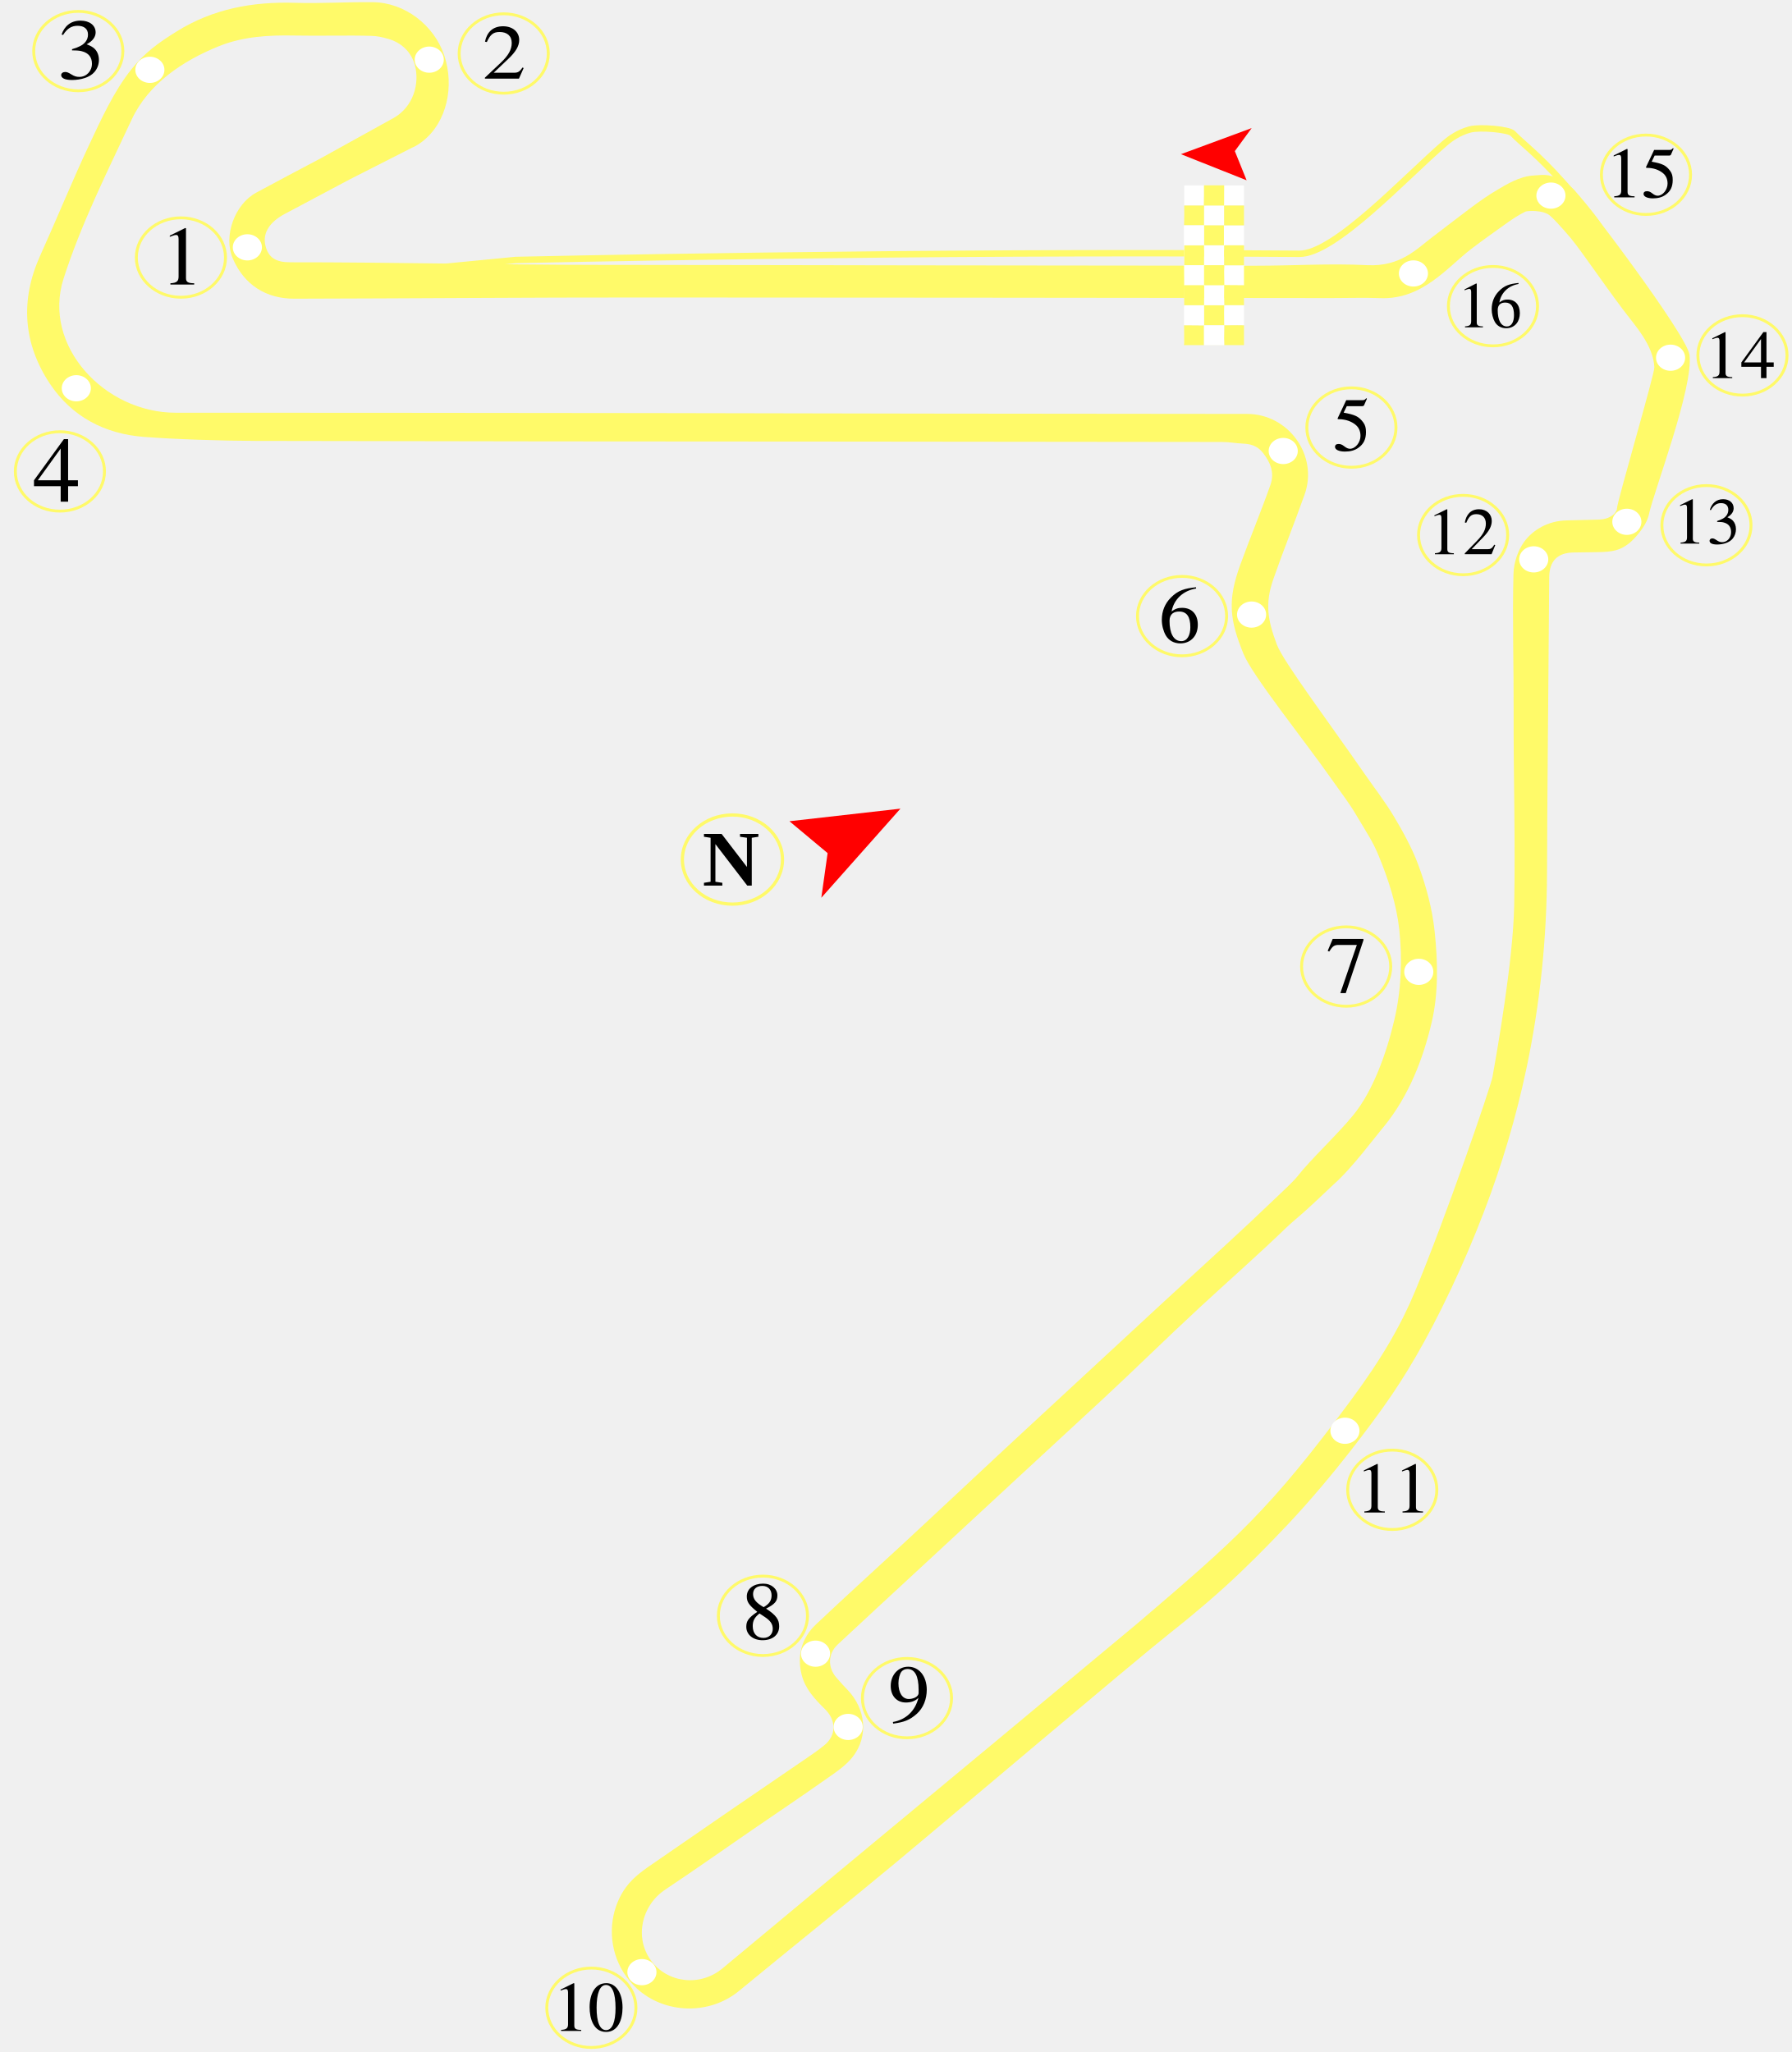
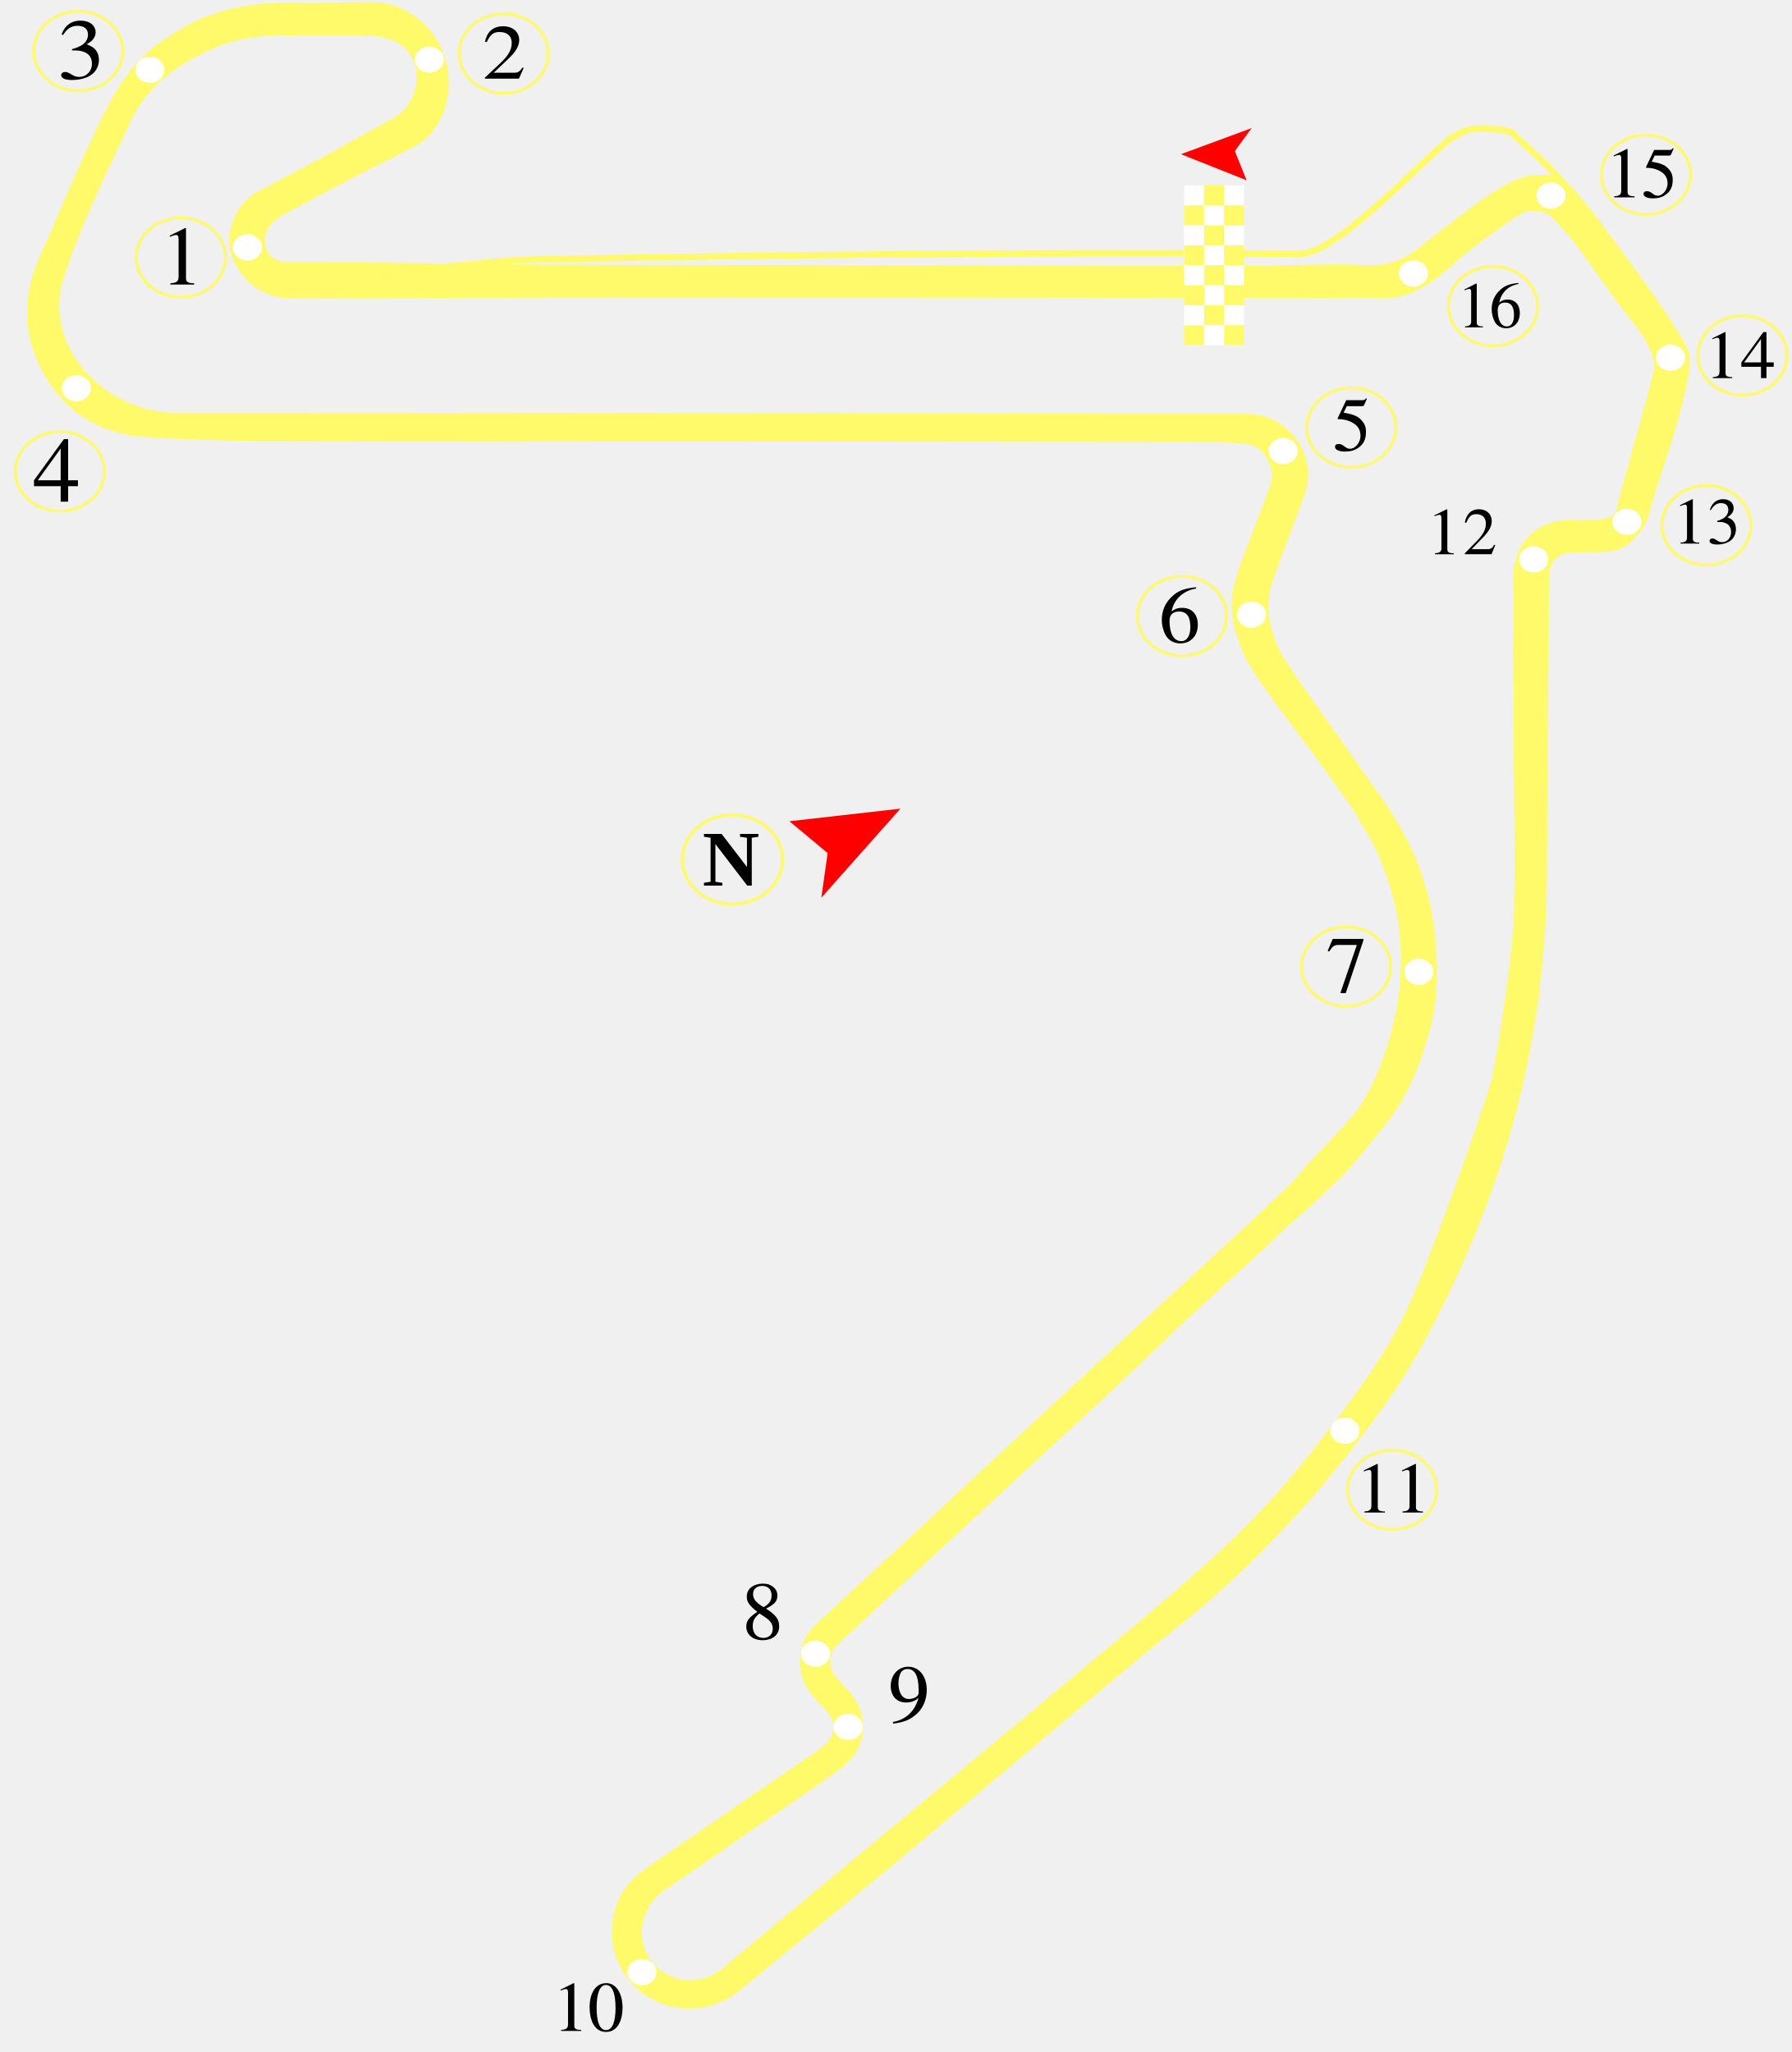
<svg xmlns="http://www.w3.org/2000/svg" width="230.373mm" height="263.863mm" viewBox="0 0 230.373 263.863" version="1.1" id="svg1" xml:space="preserve">
  <defs id="defs1" />
  <g id="layer1" transform="translate(58.30594,94.57387)">
    <g id="g34" transform="matrix(1.914917,0,0,1.914917,-92.89046,-26.63857)">
      <path style="font-size:4.237px;fill:#ff0000;stroke:none;stroke-width:1.027;stroke-dasharray:none" d="m 77.123,19.48 -5.233,6.073 0.416,-3.043 -2.525,-2.172 z" id="path22" transform="matrix(1.015067,0,0,0.9851566,0.2338607,-0.3661521)" />
      <g id="g33" transform="matrix(0.5863315,0,0,0.5863315,1.79094,31.65331)">
        <path style="font-weight:bold;font-size:9.033px;font-family:'Nimbus Roman No9 L';-inkscape-font-specification:'Nimbus Roman No9 L Bold';stroke-width:2.266" d="m 113.285,-18.544 -0.794,-0.115 v -0.322 h 2.104 v 0.322 l -0.759,0.115 v 5.478 h -0.516 l -3.648,-4.755 v 4.314 l 0.794,0.119 v 0.322 h -2.104 v -0.322 l 0.759,-0.119 v -5.037 l -0.759,-0.115 v -0.322 h 2.025 l 2.898,3.78 z" id="text33" />
        <ellipse style="fill:none;stroke:#fffa69;stroke-width:0.371;stroke-dasharray:none" id="ellipse33" cx="111.623" cy="-16.05" rx="5.731" ry="5.105" />
      </g>
    </g>
    <g id="layer1-5" transform="translate(-193.3339,-234.0117)" />
    <path id="path1" d="m -7.644,-79.433 c 2.471,-1.427 3.334,-4.38 2.671,-6.801 -0.468,-1.71 -1.793,-2.882 -3.409,-3.34 -0.836,-0.237 -1.375,-0.362 -2.157,-0.387 -2.941,-0.094 -6.631,0.023 -9.945,-0.044 -3.31,-0.066 -6.585,0.124 -9.683,1.374 -4.68,1.889 -9.068,4.85 -11.197,9.41 -3.029,6.489 -6.492,13.367 -8.771,20.479 -2.755,8.599 5.226,17.239 14.425,17.242 8.596,0.003 17.192,7.59e-4 25.788,0.007 11.883,0.009 23.765,0.019 35.648,0.037 11.56,0.017 23.121,0.049 34.681,0.065 13.878,0.019 27.755,0.027 41.632,0.042 5.345,0.006 9.181,5.362 7.39,10.38 -1.293,3.623 -2.734,7.194 -4.003,10.825 -1.125,3.219 -0.74,5.297 0.449,8.479 0.797,2.133 6.832,10.185 11.194,16.487 1.298,1.876 2.686,3.65 3.865,5.622 1.004,1.679 2.303,3.993 3.098,6.145 1.027,2.776 1.815,5.679 2.123,8.623 0.405,3.876 0.506,7.891 -0.385,11.685 -1.116,4.75 -2.96,9.467 -6.081,13.314 -1.097,1.287 -4.197,5.489 -6.53,7.518 -0.325,0.32 -2.684,2.55 -3.736,3.488 -0.637,0.568 -1.741,1.487 -2.311,2.037 -3.856,3.717 -7.28,6.698 -11.213,10.337 -4.382,4.053 -8.236,7.877 -12.615,11.933 -3.629,3.361 -7.267,6.713 -10.897,10.072 -4.402,4.073 -8.802,8.149 -13.202,12.224 -3.262,3.021 -6.533,6.033 -9.782,9.068 -1.264,1.181 -1.313,2.944 -0.168,4.265 0.46,0.531 0.934,1.053 1.422,1.559 2.337,2.422 2.739,5.961 0.695,8.6 -0.921,1.19 -2.289,2.068 -3.547,2.956 -3.182,2.247 -6.418,4.415 -9.629,6.621 -3.645,2.504 -7.255,5.059 -10.936,7.509 -3.087,2.055 -3.983,6.175 -1.863,9.102 2.125,2.934 6.327,3.426 9.197,1.048 4.661,-3.862 9.303,-7.746 13.959,-11.614 7.131,-5.925 14.266,-11.846 21.401,-17.766 1.315,-1.092 17.442,-14.511 18.046,-15.027 12.737,-10.868 16.914,-14.524 27.301,-28.521 4.212,-5.676 6.599,-9.929 8.371,-14.192 3.954,-9.513 9.703,-26.226 9.94,-27.543 0.586,-3.258 2.647,-14.92 2.786,-21.946 0.167,-8.418 -0.095,-16.621 -0.069,-25.042 0.018,-5.78 -0.169,-11.951 -0.021,-17.678 0.036,-1.399 0.555,-3.005 1.382,-4.134 1.134,-1.549 3.103,-2.694 5.443,-2.741 1.29,-0.026 2.756,-0.066 4.046,-0.1 1.072,-0.029 1.495,-0.31 1.905,-0.581 0.208,-0.138 0.537,-0.579 0.533,-0.87 -0.01,-0.775 4.854,-17.323 4.807,-18.148 -0.164,-2.875 -2.42,-5.26 -4.047,-7.431 -2.81,-3.751 -5.142,-7.24 -6.601,-9.041 0,0 -1.731,-2.092 -2.759,-3.007 -0.868,-0.772 -2.942,-0.646 -3.193,-0.521 -0.931,0.468 -1.646,0.949 -2.557,1.597 -0.627,0.446 -1.354,0.967 -2.278,1.631 -0.582,0.418 -1.326,0.97 -2.067,1.532 -3.058,2.319 -6.285,6.557 -11.678,6.357 -2.14,-0.079 -4.284,-0.007 -6.426,-0.009 -15.316,-0.017 -30.632,-0.035 -45.948,-0.048 -14.053,-0.011 -28.105,-0.013 -42.158,-0.025 -14.377,-0.013 -30.813,0.127 -45.19,0.153 -3.59,0.006 -6.436,-1.777 -7.888,-5.192 -1.228,-2.886 0.262,-6.937 3.009,-8.433 2.763,-1.504 5.552,-2.96 8.33,-4.437 m 3.718,2.715 c -2.854,1.518 -5.525,2.945 -8.382,4.459 -1.729,0.916 -2.887,2.302 -2.473,4.04 0.375,1.571 1.335,2.171 3.189,2.169 12.528,-0.016 27.115,0.328 39.643,0.332 13.585,0.004 27.17,0.042 40.755,0.06 14.553,0.019 29.106,0.036 43.659,0.047 4.987,0.004 9.485,-0.312 14.471,-0.071 4.199,0.203 6.279,-2.053 8.29,-3.58 4.028,-3.059 6.204,-4.832 8.36,-6.088 1.065,-0.62 2.865,-1.779 4.71,-1.861 1.349,-0.06 2.309,-0.488 4.973,1.645 1.258,1.007 14.718,18.872 15.052,21.4 0.552,4.19 -4.596,17.569 -5.216,20.535 -0.325,1.554 -2.003,3.341 -2.718,3.845 -0.977,0.69 -1.739,0.985 -3.89,1.007 -1.027,0.011 -2.054,0.03 -3.082,0.044 -2.053,0.03 -3.107,1.084 -3.129,3.165 -0.036,3.491 -0.059,6.983 -0.085,10.475 -0.069,9.154 -0.167,18.307 -0.196,27.461 -0.027,8.544 -0.897,16.992 -2.669,25.348 -1.322,6.23 -3.152,12.351 -5.413,18.258 -1.291,3.373 -2.671,6.634 -4.233,9.936 -3.261,6.895 -6.004,11.412 -8.646,15.123 -1.29,1.813 -6.347,8.831 -12.427,15.279 -2.643,2.803 -5.355,5.526 -7.849,7.794 -3.364,3.06 -6.237,5.313 -7.107,6.004 -5.012,3.98 -28.443,23.859 -35.598,29.802 -6.48,5.382 -13.442,10.966 -19.946,16.319 -3.836,3.158 -9.603,2.967 -13.179,-0.348 -2.642,-2.45 -3.681,-6.056 -2.948,-9.4 0.277,-1.263 0.793,-2.491 1.598,-3.592 1.014,-1.385 2.427,-2.316 3.806,-3.263 3.284,-2.253 6.416,-4.429 9.699,-6.684 3.21,-2.206 6.604,-4.505 9.814,-6.711 0.771,-0.53 1.474,-1.012 2.195,-1.606 1.543,-1.271 1.522,-3.184 0.081,-4.61 -1.306,-1.292 -2.543,-2.586 -3.009,-4.415 -0.627,-2.459 -0.008,-4.752 1.817,-6.48 3.675,-3.481 7.468,-6.912 11.184,-10.349 5.498,-5.086 10.661,-9.97 16.161,-15.054 5.887,-5.441 11.155,-10.334 17.042,-15.774 3.424,-3.164 8.174,-7.478 11.479,-10.575 0.935,-0.876 1.963,-1.871 2.752,-2.611 1.124,-1.053 2.845,-2.676 3.289,-3.25 1.715,-2.213 5.152,-5.38 7.23,-7.937 2.51,-3.089 4.244,-7.911 5.253,-12.233 0.883,-3.783 1.043,-7.776 0.619,-11.637 -0.353,-3.217 -1.383,-6.357 -2.607,-9.354 -0.8,-1.959 -1.42,-2.79 -3.066,-5.561 -0.809,-1.362 -1.881,-2.74 -3.065,-4.43 -3.379,-4.825 -10.127,-13.223 -11.277,-16.04 -1.805,-4.421 -2.079,-6.905 -0.419,-11.473 1.273,-3.506 2.634,-6.75 3.877,-10.266 0.6,-1.697 -0.142,-3.063 -0.935,-4.088 -0.549,-0.711 -1.276,-1.162 -2.521,-1.218 -1.113,-0.05 -1.733,-0.215 -2.848,-0.216 -15.785,-0.017 -31.57,-0.037 -47.355,-0.05 -13.086,-0.012 -26.172,-0.012 -39.257,-0.026 -12.527,-0.013 -25.055,-0.031 -37.582,-0.06 -4.107,-0.009 -10.289,-0.204 -14.373,-0.519 -4.996,-0.385 -9.226,-2.587 -12.043,-6.81 -3.477,-5.212 -3.843,-10.801 -1.26,-16.51 2.117,-4.679 4.128,-9.634 6.313,-14.279 1.469,-3.122 3.184,-6.91 5.413,-9.668 1.766,-2.185 3.415,-3.367 5.801,-4.858 4.678,-2.923 9.8,-3.857 15.241,-3.689 3.337,0.104 6.683,-0.121 10.023,-0.081 4.066,0.049 7.844,2.934 9.158,6.846 1.315,3.916 0.373,8.573 -2.792,11.049 -0.366,0.286 -0.804,0.59 -1.384,0.832" style="fill:#fffa69;fill-opacity:1;fill-rule:nonzero;stroke:none;stroke-width:0.353" />
    <g id="text20" style="font-size:4.237px;stroke-width:0.353" transform="matrix(1.015067,0,0,0.9851566,0.2338608,-0.3661525)">
      <path style="fill:#ff0000;stroke:none;stroke-width:1.245;stroke-dasharray:none" d="m 91.915,-75.502 8.958,-3.407 -2.133,3.006 1.493,3.808 z" id="path21" />
      <path style="font-size:15.184px;font-family:STIX;stroke-width:0.249" d="m 41.024,116.653 c 0,-0.856 -0.343,-1.434 -1.659,-2.312 1.06,-0.567 1.434,-0.931 1.434,-1.734 0,-0.835 -0.739,-1.531 -1.798,-1.531 -1.188,0 -2.077,0.642 -2.077,1.67 0,0.696 0.225,1.103 1.327,2.012 -1.145,0.803 -1.392,1.22 -1.392,1.959 0,1.006 0.846,1.745 2.055,1.745 1.285,0 2.109,-0.706 2.109,-1.809 z m -0.963,-4.046 c 0,0.664 -0.278,1.113 -1.006,1.541 -0.942,-0.557 -1.338,-1.049 -1.338,-1.713 0,-0.664 0.46,-1.06 1.177,-1.06 0.728,0 1.167,0.492 1.167,1.231 z m -0.899,2.794 c 0.728,0.492 1.049,0.921 1.049,1.584 0,0.696 -0.482,1.177 -1.177,1.177 -0.814,0 -1.359,-0.557 -1.359,-1.541 0,-0.696 0.225,-1.135 0.856,-1.649 z" id="path8" />
      <path style="font-size:15.184px;font-family:STIX;stroke-width:0.247" d="m 55.461,129.35 c 1.383,-0.192 2.075,-0.447 2.98,-1.266 0.851,-0.777 1.277,-1.937 1.277,-3.16 0,-0.894 -0.255,-1.66 -0.681,-2.192 -0.415,-0.511 -0.99,-0.809 -1.671,-0.809 -1.266,0 -2.213,1.075 -2.213,2.511 0,1.298 0.766,2.16 1.915,2.16 0.628,0 1.139,-0.16 1.596,-0.607 -0.426,1.745 -1.617,2.862 -3.235,3.15 z m 3.224,-4.012 c 0,0.564 -0.777,0.798 -1.245,0.798 -0.798,0 -1.309,-0.798 -1.309,-2.064 0,-0.575 0.16,-1.202 0.372,-1.49 0.181,-0.234 0.458,-0.362 0.777,-0.362 0.926,0 1.405,0.915 1.405,2.703 z" id="path9" />
      <path style="font-size:15.184px;font-family:STIX;stroke-width:0.215" d="m 15.951,169.464 v -0.138 c -0.692,0 -0.877,-0.166 -0.877,-0.563 v -5.51 l -0.083,-0.028 -1.652,0.84 v 0.129 l 0.249,-0.092 c 0.166,-0.065 0.323,-0.111 0.415,-0.111 0.194,0 0.277,0.138 0.277,0.452 v 4.144 c 0,0.508 -0.194,0.701 -0.877,0.738 v 0.138 z m 5.233,-3.046 c 0,-1.892 -0.84,-3.193 -2.049,-3.193 -1.486,0 -2.123,1.504 -2.123,3.138 0,1.514 0.508,3.23 2.086,3.23 1.504,0 2.086,-1.587 2.086,-3.175 z m -0.886,0.046 c 0,1.827 -0.415,2.889 -1.2,2.889 -0.794,0 -1.2,-1.052 -1.2,-2.926 0,-1.874 0.415,-2.963 1.181,-2.963 0.812,0 1.218,1.08 1.218,3 z" id="path10" />
      <path style="font-size:15.184px;font-family:STIX;stroke-width:0.202" d="m 126.481,-23.285 v -0.13 c -0.651,0 -0.825,-0.156 -0.825,-0.53 v -5.185 l -0.078,-0.026 -1.555,0.79 v 0.122 l 0.234,-0.087 c 0.156,-0.061 0.304,-0.104 0.391,-0.104 0.182,0 0.261,0.13 0.261,0.426 v 3.899 c 0,0.478 -0.182,0.66 -0.825,0.695 v 0.13 z m 5.246,-1.19 -0.122,-0.052 c -0.287,0.486 -0.469,0.582 -0.834,0.582 h -2.032 l 1.433,-1.529 c 0.773,-0.816 1.112,-1.468 1.112,-2.154 0,-0.86 -0.625,-1.529 -1.607,-1.529 -1.068,0 -1.624,0.712 -1.806,1.728 l 0.182,0.043 c 0.347,-0.851 0.651,-1.129 1.277,-1.129 0.738,0 1.207,0.434 1.207,1.225 0,0.738 -0.313,1.398 -1.129,2.258 l -1.546,1.641 v 0.104 h 3.396 z" id="path12" />
      <path style="font-size:15.184px;font-family:STIX;stroke-width:0.199" d="m 157.568,-24.675 v -0.129 c -0.643,0 -0.815,-0.154 -0.815,-0.523 v -5.119 l -0.077,-0.026 -1.535,0.78 v 0.12 l 0.231,-0.086 c 0.154,-0.06 0.3,-0.103 0.386,-0.103 0.18,0 0.257,0.129 0.257,0.42 v 3.85 c 0,0.472 -0.18,0.652 -0.815,0.686 v 0.129 z m 1.475,-4.373 c 0.352,-0.634 0.746,-0.909 1.277,-0.909 0.566,0 0.926,0.292 0.926,0.875 0,0.523 -0.274,0.909 -0.694,1.149 -0.171,0.103 -0.394,0.197 -0.72,0.309 v 0.12 c 0.489,0 0.686,0.026 0.875,0.086 0.592,0.171 0.892,0.592 0.892,1.243 0,0.729 -0.48,1.312 -1.115,1.312 -0.24,0 -0.42,-0.043 -0.737,-0.266 -0.24,-0.171 -0.377,-0.223 -0.523,-0.223 -0.197,0 -0.352,0.129 -0.352,0.309 0,0.309 0.334,0.489 0.96,0.489 0.763,0 1.578,-0.249 1.989,-0.797 0.249,-0.326 0.394,-0.746 0.394,-1.2 0,-0.446 -0.137,-0.84 -0.377,-1.106 -0.18,-0.189 -0.334,-0.292 -0.712,-0.454 0.574,-0.343 0.797,-0.772 0.797,-1.183 0,-0.703 -0.54,-1.175 -1.337,-1.175 -0.892,0 -1.432,0.574 -1.68,1.389 z" id="path13" />
      <path style="font-size:15.184px;font-family:STIX;stroke-width:0.207" d="m 161.742,-46.27 v -0.133 c -0.667,0 -0.845,-0.16 -0.845,-0.543 v -5.31 l -0.08,-0.027 -1.592,0.809 v 0.125 l 0.24,-0.089 c 0.16,-0.062 0.311,-0.107 0.4,-0.107 0.187,0 0.267,0.133 0.267,0.436 v 3.993 c 0,0.489 -0.187,0.676 -0.845,0.712 v 0.133 z m 5.256,-1.485 v -0.569 h -0.916 v -3.958 h -0.391 l -2.793,3.958 v 0.569 h 2.49 v 1.485 h 0.694 v -1.485 z m -1.61,-0.569 h -2.135 l 2.135,-3.051 z" id="path14" />
      <g id="g1">
        <path style="font-size:15.184px;font-family:STIX;stroke-width:0.245" d="m 115.029,27.099 v -0.169 h -3.893 l -0.633,1.551 0.19,0.095 c 0.443,-0.717 0.622,-0.865 1.234,-0.865 h 2.268 l -2.089,6.288 h 0.686 z" id="path7" />
        <ellipse style="fill:none;stroke:#fffa69;stroke-width:0.371;stroke-dasharray:none" id="ellipse23" cx="112.841" cy="30.533" rx="5.646" ry="5.182" />
      </g>
-       <ellipse style="fill:none;stroke:#fffa69;stroke-width:0.371;stroke-dasharray:none" id="ellipse24" cx="38.967" cy="115.276" rx="5.646" ry="5.182" />
-       <ellipse style="fill:none;stroke:#fffa69;stroke-width:0.371;stroke-dasharray:none" id="ellipse25" cx="57.213" cy="126.019" rx="5.646" ry="5.182" />
-       <ellipse style="fill:none;stroke:#fffa69;stroke-width:0.371;stroke-dasharray:none" id="ellipse26" cx="17.235" cy="166.439" rx="5.646" ry="5.182" />
-       <ellipse style="fill:none;stroke:#fffa69;stroke-width:0.371;stroke-dasharray:none" id="ellipse28" cx="127.656" cy="-25.79" rx="5.646" ry="5.182" />
      <ellipse style="fill:none;stroke:#fffa69;stroke-width:0.371;stroke-dasharray:none" id="ellipse29" cx="158.478" cy="-27.066" rx="5.646" ry="5.182" />
      <ellipse style="fill:none;stroke:#fffa69;stroke-width:0.371;stroke-dasharray:none" id="ellipse30" cx="163.04" cy="-49.238" rx="5.646" ry="5.182" />
      <path style="font-size:15.184px;font-family:STIX;stroke-width:0.218" d="m 117.74,101.796 v -0.141 c -0.704,0 -0.892,-0.169 -0.892,-0.572 v -5.603 l -0.085,-0.028 -1.68,0.854 v 0.131 l 0.253,-0.094 c 0.169,-0.066 0.328,-0.113 0.422,-0.113 0.197,0 0.282,0.141 0.282,0.46 v 4.214 c 0,0.516 -0.197,0.713 -0.892,0.751 v 0.141 z m 4.833,0 v -0.141 c -0.704,0 -0.892,-0.169 -0.892,-0.572 v -5.603 l -0.085,-0.028 -1.68,0.854 v 0.131 l 0.253,-0.094 c 0.169,-0.066 0.328,-0.113 0.422,-0.113 0.197,0 0.282,0.141 0.282,0.46 v 4.214 c 0,0.516 -0.197,0.713 -0.892,0.751 v 0.141 z" id="path11" />
      <ellipse style="fill:none;stroke:#fffa69;stroke-width:0.371;stroke-dasharray:none" id="ellipse27" cx="118.681" cy="98.831" rx="5.646" ry="5.182" />
      <path style="font-size:15.184px;font-family:STIX;stroke-width:0.217" d="m 149.374,-69.868 v -0.14 c -0.701,0 -0.888,-0.168 -0.888,-0.57 v -5.581 l -0.084,-0.028 -1.673,0.851 v 0.131 l 0.252,-0.093 c 0.168,-0.065 0.327,-0.112 0.421,-0.112 0.196,0 0.28,0.14 0.28,0.458 v 4.198 c 0,0.514 -0.196,0.71 -0.888,0.748 v 0.14 z m 4.945,-6.366 -0.084,-0.065 c -0.15,0.196 -0.234,0.243 -0.449,0.243 h -1.935 l -1.019,2.216 c 0,0 -0.009,0.028 -0.009,0.047 0,0.056 0.028,0.075 0.112,0.075 0.897,0 1.552,0.299 1.991,0.654 0.421,0.337 0.626,0.804 0.626,1.402 0,0.804 -0.608,1.58 -1.262,1.58 -0.187,0 -0.402,-0.084 -0.664,-0.299 -0.299,-0.243 -0.477,-0.29 -0.692,-0.29 -0.262,0 -0.421,0.122 -0.421,0.355 0,0.355 0.486,0.58 1.187,0.58 0.636,0 1.15,-0.14 1.589,-0.458 0.636,-0.467 0.916,-1.047 0.916,-1.945 0,-0.495 -0.084,-0.851 -0.327,-1.187 -0.533,-0.739 -1,-0.944 -2.337,-1.197 l 0.374,-0.795 h 1.814 c 0.15,0 0.224,-0.056 0.252,-0.122 z" id="path15" />
      <ellipse style="fill:none;stroke:#fffa69;stroke-width:0.371;stroke-dasharray:none" id="ellipse31" cx="150.819" cy="-72.817" rx="5.646" ry="5.182" />
      <path style="font-size:15.169px;font-family:STIX;stroke-width:0.194" d="m 130.164,-52.9 v -0.127 c -0.616,0 -0.781,-0.152 -0.781,-0.517 v -5.056 l -0.074,-0.025 -1.471,0.771 v 0.119 l 0.222,-0.085 c 0.148,-0.059 0.288,-0.102 0.37,-0.102 0.173,0 0.247,0.127 0.247,0.415 v 3.802 c 0,0.466 -0.173,0.644 -0.781,0.678 v 0.127 z m 4.496,-5.793 c -1.134,0.127 -1.784,0.33 -2.49,1.092 -0.584,0.618 -0.896,1.423 -0.896,2.337 0,0.593 0.156,1.194 0.386,1.626 0.288,0.542 0.805,0.855 1.455,0.855 0.542,0 1.003,-0.229 1.307,-0.618 0.271,-0.339 0.419,-0.813 0.419,-1.355 0,-1.092 -0.592,-1.77 -1.553,-1.77 -0.362,0 -0.641,0.059 -1.044,0.381 0.222,-1.279 1.142,-2.193 2.433,-2.414 z m -0.559,4.201 c 0,0.864 -0.304,1.474 -0.896,1.474 -0.773,0 -1.167,-0.847 -1.167,-2.134 0,-0.779 0.485,-0.982 0.953,-0.982 0.764,0 1.11,0.559 1.11,1.643 z" id="text54" />
      <ellipse style="fill:none;stroke:#fffa69;stroke-width:0.371;stroke-dasharray:none" id="ellipse32" cx="131.438" cy="-55.666" rx="5.646" ry="5.182" />
      <path style="font-size:15.184px;font-family:STIX;stroke-width:0.254" d="m -33.076,-58.49 v -0.164 c -0.818,0 -1.036,-0.196 -1.036,-0.666 v -6.513 l -0.098,-0.033 -1.953,0.993 v 0.153 l 0.295,-0.109 c 0.196,-0.076 0.382,-0.131 0.491,-0.131 0.229,0 0.327,0.164 0.327,0.535 v 4.899 c 0,0.6 -0.229,0.829 -1.036,0.873 v 0.164 z" id="path2" />
      <ellipse style="fill:none;stroke:#fffa69;stroke-width:0.371;stroke-dasharray:none" id="path18" cx="-34.755" cy="-62.012" rx="5.646" ry="5.182" />
      <ellipse style="fill:none;stroke:#fffa69;stroke-width:0.371;stroke-dasharray:none" id="ellipse19" cx="-47.755" cy="-88.96" rx="5.646" ry="5.182" />
      <path style="font-size:15.184px;font-family:STIX;stroke-width:0.231" d="m 115.47,-43.582 -0.089,-0.069 c -0.159,0.208 -0.248,0.258 -0.476,0.258 h -2.055 l -1.082,2.352 c 0,0 -0.01,0.03 -0.01,0.05 0,0.06 0.03,0.079 0.119,0.079 0.953,0 1.648,0.318 2.114,0.695 0.447,0.357 0.665,0.854 0.665,1.489 0,0.854 -0.645,1.677 -1.34,1.677 -0.199,0 -0.427,-0.089 -0.705,-0.318 -0.318,-0.258 -0.506,-0.308 -0.734,-0.308 -0.278,0 -0.447,0.129 -0.447,0.377 0,0.377 0.516,0.615 1.261,0.615 0.675,0 1.221,-0.149 1.687,-0.486 0.675,-0.496 0.973,-1.112 0.973,-2.065 0,-0.526 -0.089,-0.903 -0.347,-1.261 -0.566,-0.784 -1.062,-1.002 -2.481,-1.27 l 0.397,-0.844 h 1.926 c 0.159,0 0.238,-0.06 0.268,-0.129 z" id="path5" />
      <ellipse style="fill:none;stroke:#fffa69;stroke-width:0.371;stroke-dasharray:none" id="ellipse21" cx="113.507" cy="-39.821" rx="5.646" ry="5.182" />
      <path style="font-size:15.184px;font-family:STIX;stroke-width:0.244" d="m 93.818,-18.977 c -1.449,0.158 -2.279,0.41 -3.182,1.355 -0.746,0.767 -1.145,1.764 -1.145,2.898 0,0.735 0.2,1.481 0.494,2.016 0.368,0.672 1.029,1.061 1.859,1.061 0.693,0 1.281,-0.284 1.67,-0.767 0.347,-0.42 0.536,-1.008 0.536,-1.68 0,-1.355 -0.756,-2.195 -1.985,-2.195 -0.462,0 -0.819,0.074 -1.334,0.473 0.284,-1.586 1.46,-2.72 3.108,-2.993 z m -0.714,5.208 c 0,1.071 -0.389,1.827 -1.145,1.827 -0.987,0 -1.491,-1.05 -1.491,-2.646 0,-0.966 0.62,-1.218 1.218,-1.218 0.977,0 1.418,0.693 1.418,2.037 z" id="path6" />
      <ellipse style="fill:none;stroke:#fffa69;stroke-width:0.371;stroke-dasharray:none" id="ellipse22" cx="92.056" cy="-15.209" rx="5.646" ry="5.182" />
      <path style="font-size:15.184px;font-family:STIX;stroke-width:0.273" d="m -49.675,-91.07 c 0.502,-0.831 1.066,-1.19 1.826,-1.19 0.809,0 1.323,0.382 1.323,1.145 0,0.685 -0.392,1.19 -0.993,1.505 -0.245,0.135 -0.564,0.258 -1.029,0.404 v 0.157 c 0.699,0 0.98,0.034 1.25,0.112 0.846,0.225 1.274,0.775 1.274,1.628 0,0.954 -0.686,1.718 -1.593,1.718 -0.343,0 -0.6,-0.056 -1.054,-0.348 -0.343,-0.225 -0.539,-0.292 -0.748,-0.292 -0.282,0 -0.502,0.168 -0.502,0.404 0,0.404 0.478,0.64 1.373,0.64 1.091,0 2.255,-0.326 2.843,-1.044 0.355,-0.427 0.564,-0.977 0.564,-1.572 0,-0.584 -0.196,-1.1 -0.539,-1.448 -0.257,-0.247 -0.478,-0.382 -1.017,-0.595 0.821,-0.449 1.14,-1.011 1.14,-1.55 0,-0.921 -0.772,-1.538 -1.912,-1.538 -1.274,0 -2.047,0.752 -2.402,1.819 z" id="path16" />
      <ellipse style="font-size:4.237px;fill:none;stroke:#fffa69;stroke-width:0.371;stroke-dasharray:none" id="ellipse18" cx="6.133" cy="-88.645" rx="5.646" ry="5.182" />
      <path style="font-size:15.184px;font-family:STIX;stroke-width:0.246" d="m 8.659,-86.75 -0.154,-0.061 c -0.364,0.566 -0.596,0.677 -1.059,0.677 H 4.864 l 1.82,-1.779 c 0.982,-0.95 1.412,-1.708 1.412,-2.507 0,-1.001 -0.794,-1.779 -2.041,-1.779 -1.357,0 -2.063,0.829 -2.294,2.011 l 0.232,0.051 c 0.441,-0.991 0.827,-1.314 1.622,-1.314 0.938,0 1.533,0.505 1.533,1.425 0,0.859 -0.397,1.627 -1.434,2.628 l -1.964,1.91 v 0.121 h 4.313 z" id="path3" />
      <ellipse style="font-size:4.237px;fill:none;stroke:#fffa69;stroke-width:0.371;stroke-dasharray:none" id="ellipse20" cx="-50.083" cy="-34.095" rx="5.646" ry="5.182" />
      <path style="font-size:15.184px;font-family:STIX;stroke-width:0.281" d="m -47.8,-32.164 v -0.773 h -1.244 v -5.373 h -0.531 l -3.791,5.373 v 0.773 h 3.381 v 2.016 h 0.942 v -2.016 z m -2.185,-0.773 h -2.898 l 2.898,-4.142 z" id="path4" />
      <ellipse style="fill:#ffffff;stroke-width:0.199" id="path19" cx="-26.338" cy="-63.343" rx="1.843" ry="1.709" />
      <ellipse style="fill:#ffffff;stroke-width:0.199" id="ellipse34" cx="-3.299" cy="-87.841" rx="1.843" ry="1.709" />
      <ellipse style="fill:#ffffff;stroke-width:0.199" id="ellipse35" cx="-38.687" cy="-86.512" rx="1.843" ry="1.709" />
      <ellipse style="fill:#ffffff;stroke-width:0.199" id="ellipse36" cx="-48.005" cy="-44.95" rx="1.843" ry="1.709" />
      <ellipse style="fill:#ffffff;stroke-width:0.199" id="ellipse37" cx="104.87" cy="-36.759" rx="1.843" ry="1.709" />
      <ellipse style="fill:#ffffff;stroke-width:0.199" id="ellipse38" cx="100.862" cy="-15.408" rx="1.843" ry="1.709" />
      <ellipse style="fill:#ffffff;stroke-width:0.199" id="ellipse41" cx="45.629" cy="120.22" rx="1.843" ry="1.709" />
      <ellipse style="fill:#ffffff;stroke-width:0.199" id="ellipse42" cx="49.765" cy="129.783" rx="1.843" ry="1.709" />
      <ellipse style="fill:#ffffff;stroke-width:0.199" id="ellipse43" cx="23.638" cy="161.79" rx="1.843" ry="1.709" />
      <ellipse style="fill:#ffffff;stroke-width:0.199" id="ellipse46" cx="112.685" cy="91.123" rx="1.843" ry="1.709" />
      <ellipse style="fill:#ffffff;stroke-width:0.199" id="ellipse47" cx="136.6" cy="-22.616" rx="1.843" ry="1.709" />
      <ellipse style="fill:#ffffff;stroke-width:0.199" id="ellipse48" cx="148.395" cy="-27.518" rx="1.843" ry="1.709" />
      <ellipse style="fill:#ffffff;stroke-width:0.199" id="ellipse1" cx="122.041" cy="31.223" rx="1.843" ry="1.709" />
      <ellipse style="fill:#ffffff;stroke-width:0.199" id="ellipse2" cx="153.934" cy="-48.936" rx="1.843" ry="1.709" />
      <path style="font-size:4.237px;fill:none;stroke:#fffa69;stroke-width:0.837;stroke-dasharray:none" d="m 149.726,-55.406 c 0,0 -2.995,-2.189 -3.073,-3.744 -0.097,-1.954 -0.031,-4.212 -1.754,-6.892 -1.22,-1.897 -3.353,-4.301 -4.598,-5.746 -3.172,-3.68 -5.259,-5.216 -6.357,-6.424 -0.473,-0.521 -4.134,-0.867 -5.43,-0.514 -1.45,0.394 -2.546,1.242 -3.097,1.729 -5.046,4.464 -14.032,14.534 -18.501,14.498 -48.575,-0.391 -99.25,0.804 -99.25,0.804 l -30.817,3.084 132.038,0.19 9.054,0.291 20.627,-12.373 z" id="path20" />
      <ellipse style="fill:#ffffff;stroke-width:0.199" id="ellipse4" cx="121.361" cy="-59.934" rx="1.843" ry="1.709" />
      <ellipse style="fill:#ffffff;stroke-width:0.199" id="ellipse3" cx="138.778" cy="-70.094" rx="1.843" ry="1.709" />
    </g>
    <g id="g20">
      <path id="path33" d="m 93.909,-50.199 c 0.866,0 1.731,0 2.597,0" style="fill:#ffffff;fill-opacity:1;fill-rule:nonzero;stroke:none;stroke-width:0.353" />
      <path id="path34" d="m 101.637,-65.599 v 2.588 c -0.026,-0.006 -0.053,-0.016 -0.079,-0.016 -0.792,-0.002 -1.584,-0.004 -2.376,-0.003 -0.031,0 -0.063,0.015 -0.093,0.023 v 2.546 l 0.005,-0.005 c -0.865,0.002 -1.73,0.005 -2.595,0.007 v -2.598 c 0.073,0.009 0.147,0.024 0.22,0.024 0.643,0.002 1.286,0.001 1.929,7.06e-4 H 99.056 v -2.561 h -2.558 c 0.003,-0.851 -0.003,-1.683 -5.35e-4,-2.534 l 0.009,-0.026 c 0.074,-0.006 0.141,-0.003 0.215,-0.003 0.689,-0.001 1.378,-7.05e-4 2.067,-7.05e-4 h 0.27 c 0.005,-0.084 0.012,-0.144 0.012,-0.203 7.05e-4,-0.498 -0.003,-0.996 3.53e-4,-1.494 0.002,-0.292 0.012,-0.585 0.018,-0.877 h 2.547 v 2.587 h -2.549 v 2.547 z" style="fill:#ffffff;fill-opacity:1;fill-rule:nonzero;stroke:none;stroke-width:0.353" />
      <path id="path35" d="m 93.954,-69.575 c -0.003,-0.389 0.006,-0.774 -3.1e-5,-1.163 h 2.547 c -0.001,0.864 -0.002,1.728 -0.003,2.592 l 0.006,-0.006 -2.55,0.005" style="fill:#ffffff;fill-opacity:1;fill-rule:nonzero;stroke:none;stroke-width:0.35" />
      <path id="path36" d="m 101.637,-55.331 v 2.588 c -0.278,-0.004 -0.557,-0.012 -0.835,-0.011 -0.57,0.002 -1.141,0.009 -1.712,0.014 -0.006,-0.552 -0.015,-1.103 -0.016,-1.656 -7.06e-4,-0.313 0.011,-0.626 0.017,-0.939 0.849,0.001 1.697,0.003 2.546,0.004" style="fill:#ffffff;fill-opacity:1;fill-rule:nonzero;stroke:none;stroke-width:0.353" />
      <path id="path37" d="m 101.637,-60.465 v 2.588 c -0.776,-0.005 -1.552,-0.009 -2.327,-0.016 -0.073,-3.53e-4 -0.147,-0.015 -0.22,-0.023 -0.006,-0.592 -0.014,-1.185 -0.016,-1.777 -7.06e-4,-0.258 0.013,-0.516 0.02,-0.774 l -0.005,0.005 z" style="fill:#ffffff;fill-opacity:1;fill-rule:nonzero;stroke:none;stroke-width:0.353" />
      <path id="path38" d="m 99.09,-50.2 2.546,0.003" style="fill:#ffffff;fill-opacity:1;fill-rule:nonzero;stroke:none;stroke-width:0.353" />
      <path id="path39" d="m 101.637,-60.465 -2.548,0.003 v -2.546 c 0.03,-0.008 0.061,-0.023 0.093,-0.023 0.792,0 1.584,0.001 2.376,0.003 0.026,3.52e-4 0.053,0.011 0.079,0.016 z" style="fill:#fffa69;fill-opacity:1;fill-rule:nonzero;stroke:none;stroke-width:0.353" />
      <path id="path40" d="m 99.09,-57.916 c 0.073,0.008 0.147,0.022 0.22,0.023 0.776,0.007 1.551,0.011 2.327,0.016 v 2.546 c -0.849,-0.001 -1.697,-0.002 -2.546,-0.003 l 0.004,0.006 c -0.006,-0.367 -0.018,-0.735 -0.018,-1.102 7.06e-4,-0.498 0.011,-0.996 0.017,-1.493 0,0 -0.005,0.007 -0.005,0.007" style="fill:#fffa69;fill-opacity:1;fill-rule:nonzero;stroke:none;stroke-width:0.353" />
      <path id="path41" d="m 101.637,-50.197 -2.546,-0.003 0.004,0.006 c -0.006,-0.299 -0.019,-0.598 -0.018,-0.897 0.001,-0.551 0.011,-1.103 0.017,-1.654 l -0.004,0.005 c 0.57,-0.005 1.141,-0.012 1.712,-0.014 0.278,-0.001 0.557,0.007 0.835,0.011 z" style="fill:#fffa69;fill-opacity:1;fill-rule:nonzero;stroke:none;stroke-width:0.353" />
      <path id="path42" d="m 101.637,-65.599 h -2.549 v -2.547 h 2.549 z" style="fill:#fffa69;fill-opacity:1;fill-rule:nonzero;stroke:none;stroke-width:0.353" />
      <path id="path43" d="m 96.506,-50.199 -0.006,0.005 c 0.865,0 1.73,0 2.595,0 l -0.004,-0.006" style="fill:#fffa69;fill-opacity:1;fill-rule:nonzero;stroke:none;stroke-width:0.353" />
      <path id="path44" d="m 96.506,-50.199 c -0.866,0 -1.731,0 -2.597,0 0,0 0.008,0.005 0.008,0.005 0.007,-0.081 0.019,-0.162 0.019,-0.243 0.001,-0.69 0.001,-1.379 7.06e-4,-2.069 v -0.249 c 0.3,0 0.565,-0.001 0.83,3.53e-4 0.58,0.004 1.159,0.009 1.739,0.014 l -0.006,-0.006 c -3.53e-4,0.851 -3.53e-4,1.701 -3.53e-4,2.552 z" style="fill:#fffa69;fill-opacity:1;fill-rule:nonzero;stroke:none;stroke-width:0.353" />
      <path id="path45" d="m 93.917,-50.194 -0.008,-0.005" style="fill:#fffa69;fill-opacity:1;fill-rule:nonzero;stroke:none;stroke-width:0.353" />
      <path id="path46" d="m 99.094,-60.468 c -0.007,0.258 -0.021,0.516 -0.02,0.774 0.002,0.593 0.01,1.185 0.016,1.777 0,0 0.004,-0.007 0.004,-0.007 -0.06,0.009 -0.12,0.026 -0.18,0.026 -0.752,0.002 -1.505,0.002 -2.258,3.52e-4 -0.046,0 -0.092,-0.011 -0.151,-0.019 v -2.553 l -0.007,0.007 c 0.865,-0.002 1.73,-0.005 2.595,-0.007" style="fill:#fffa69;fill-opacity:1;fill-rule:nonzero;stroke:none;stroke-width:0.353" />
      <path id="path47" d="m 96.499,-65.595 h 2.557 v 2.561 c -0.139,0 -0.274,0 -0.409,0 -0.643,0 -1.286,0.001 -1.929,-7.06e-4 -0.073,0 -0.147,-0.016 -0.22,-0.024 l 0.007,0.008 c 0,-0.851 0,-1.701 0,-2.551 z" style="fill:#fffa69;fill-opacity:1;fill-rule:nonzero;stroke:none;stroke-width:0.353" />
      <path id="path48" d="m 93.935,-65.596 c 0.008,-0.401 0.019,-0.803 0.022,-1.205 0.004,-0.443 0.001,-0.886 0.001,-1.347 h 2.546 c -0.002,0.851 -0.005,1.702 -0.007,2.553 l 0.007,-0.007 c -0.858,3.53e-4 -1.717,3.53e-4 -2.575,7.05e-4 z" style="fill:#fffa69;fill-opacity:1;fill-rule:nonzero;stroke:none;stroke-width:0.351" />
      <path id="path49" d="m 96.498,-63.059 c 0,0.866 3.53e-4,1.732 3.53e-4,2.598 l 0.007,-0.007 h -2.553 l -0.004,-2.559 c 0.719,0 1.427,-9.68e-4 2.13,-0.003 0.142,-3.52e-4 0.285,-0.013 0.427,-0.02 z" style="fill:#fffa69;fill-opacity:1;fill-rule:nonzero;stroke:none;stroke-width:0.353" />
      <path id="path50" d="m 99.091,-55.334 c -0.006,0.313 -0.018,0.626 -0.017,0.939 0.001,0.552 0.01,1.103 0.016,1.656 0,0 0.004,-0.005 0.004,-0.005 -0.865,0 -1.729,-3.53e-4 -2.594,-3.53e-4 l 0.006,0.006 c -0.002,-0.865 -0.004,-1.729 -0.006,-2.594 0.865,0.002 1.73,0.004 2.595,0.006 z" style="fill:#fffa69;fill-opacity:1;fill-rule:nonzero;stroke:none;stroke-width:0.353" />
      <path id="path51" d="m 93.911,-65.601 c 0.865,0 1.73,-3.53e-4 2.594,-3.53e-4 0,0.85 0,1.701 0,2.551 -0.142,0.007 -0.285,0.02 -0.427,0.02 -0.703,0.002 -1.407,0.001 -2.126,0.001 v 2.562 h 2.553 v 2.553 c 0.059,0.008 0.105,0.019 0.151,0.019 0.753,0.001 1.505,0.001 2.258,-3.53e-4 0.06,0 0.12,-0.017 0.18,-0.026 -0.006,0.498 -0.016,0.996 -0.017,1.493 -3.53e-4,0.367 0.012,0.734 0.018,1.102 -0.865,-0.002 -1.73,-0.004 -2.595,-0.006 l 0.006,0.006 v -2.551 h -2.568 c 0,0.409 -0.002,0.804 7.05e-4,1.2 0.003,0.45 0.011,0.9 0.017,1.351 l 0.006,-0.005" style="fill:#ffffff;fill-opacity:1;fill-rule:nonzero;stroke:none;stroke-width:0.353" />
      <path id="path52" d="m 96.5,-52.745 c 0.865,0 1.729,3.53e-4 2.594,3.53e-4 -0.006,0.551 -0.015,1.103 -0.017,1.654 -7.06e-4,0.299 0.012,0.598 0.018,0.897 -0.865,0 -1.73,0 -2.595,0 0,-0.851 3.53e-4,-1.701 3.53e-4,-2.552" style="fill:#ffffff;fill-opacity:1;fill-rule:nonzero;stroke:none;stroke-width:0.353" />
      <path id="path53" d="m 93.933,-52.757 v -0.23 c 0,-0.702 -0.001,-1.405 0.001,-2.107 3.52e-4,-0.08 0.017,-0.16 0.026,-0.24 l -0.006,0.005 h 2.551 l -0.006,-0.006 c 0.002,0.865 0.004,1.73 0.006,2.594 -0.58,-0.005 -1.159,-0.011 -1.739,-0.014 -0.265,-0.002 -0.53,-3.52e-4 -0.83,-3.52e-4 v 0.249 c 0,0.69 7.05e-4,1.379 -7.06e-4,2.069 -3.52e-4,0.081 -0.012,0.162 -0.019,0.243" style="fill:#ffffff;fill-opacity:1;fill-rule:nonzero;stroke:none;stroke-width:0.353" />
      <path id="path54" d="m 96.505,-55.328 c -0.85,0 -1.7,0 -2.551,0 -0.006,-0.45 -0.013,-0.901 -0.017,-1.351 -0.003,-0.395 -7.05e-4,-0.791 -7.05e-4,-1.2 h 2.568 z" style="fill:#fffa69;fill-opacity:1;fill-rule:nonzero;stroke:none;stroke-width:0.353" />
      <path id="path17" d="m 96.476,-68.14 c 0.008,-0.409 0.019,-0.818 0.023,-1.227 0.004,-0.451 0.001,-0.902 0.001,-1.372 h 2.587 c -0.002,0.866 -0.005,1.733 -0.007,2.599 l 0.007,-0.007 c -0.872,3.59e-4 -1.744,3.59e-4 -2.616,7.18e-4 z" style="fill:#fffa69;fill-opacity:1;fill-rule:nonzero;stroke:none;stroke-width:0.357" />
    </g>
  </g>
</svg>
